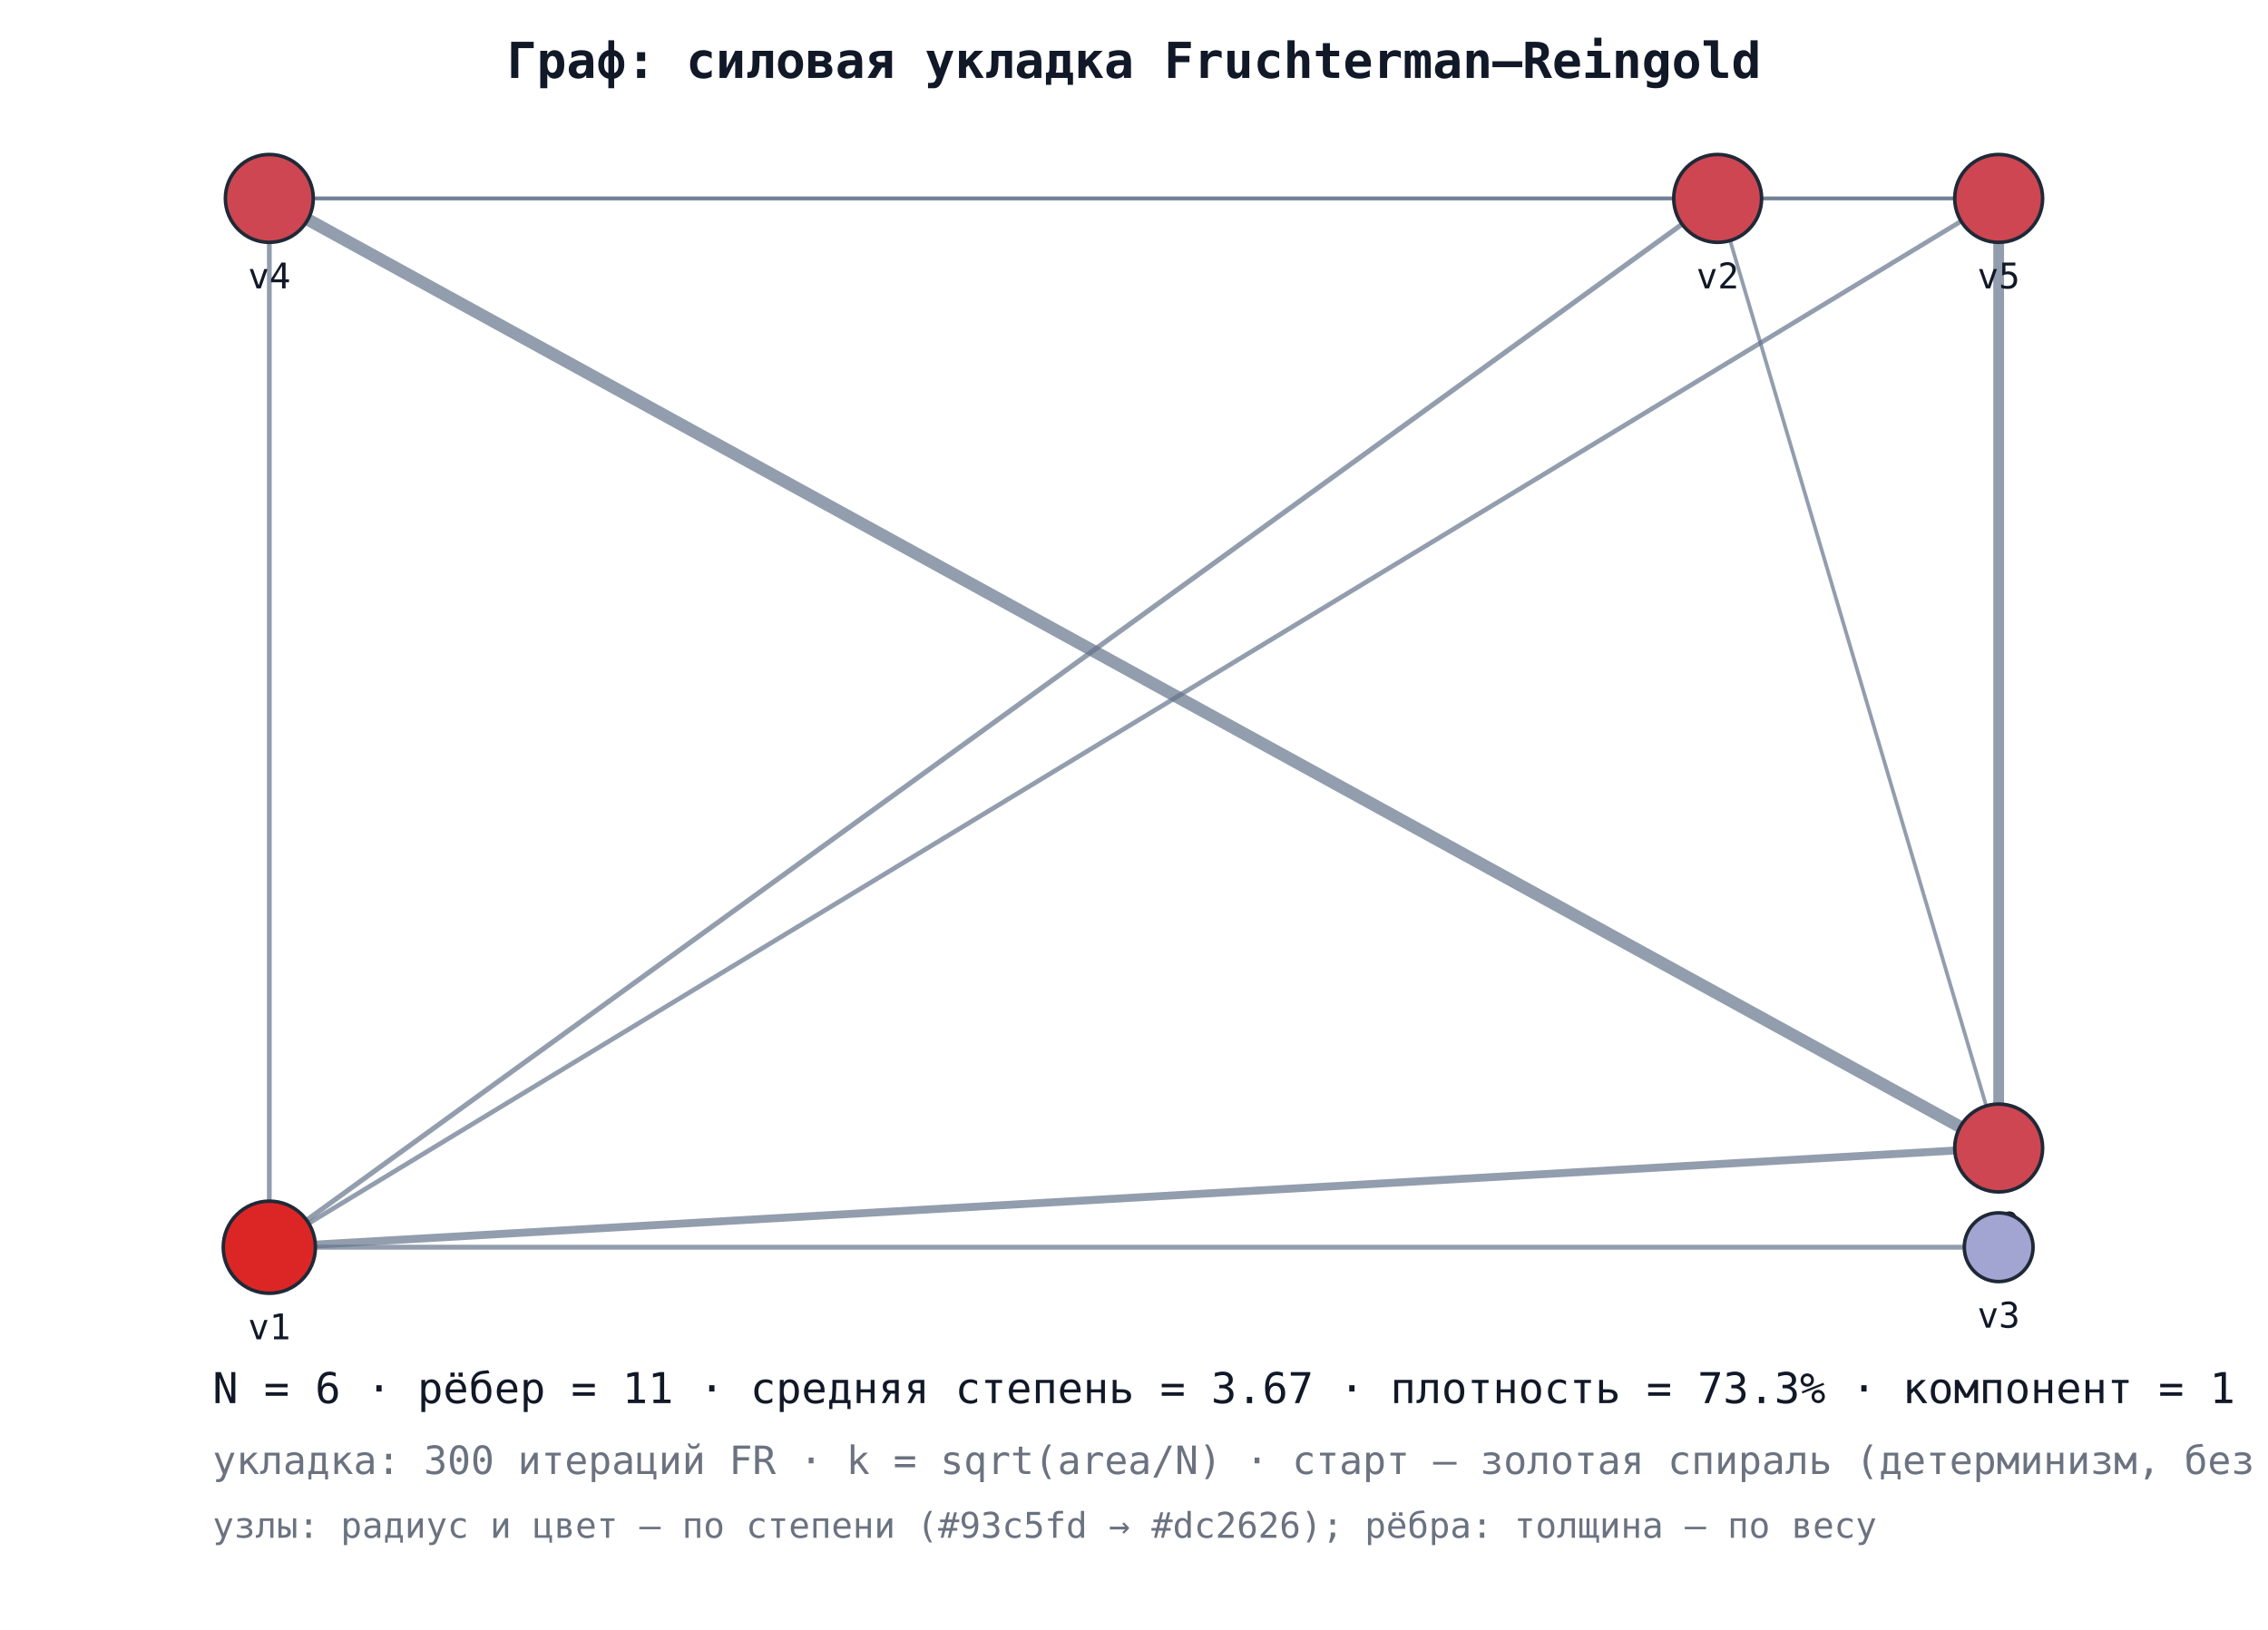
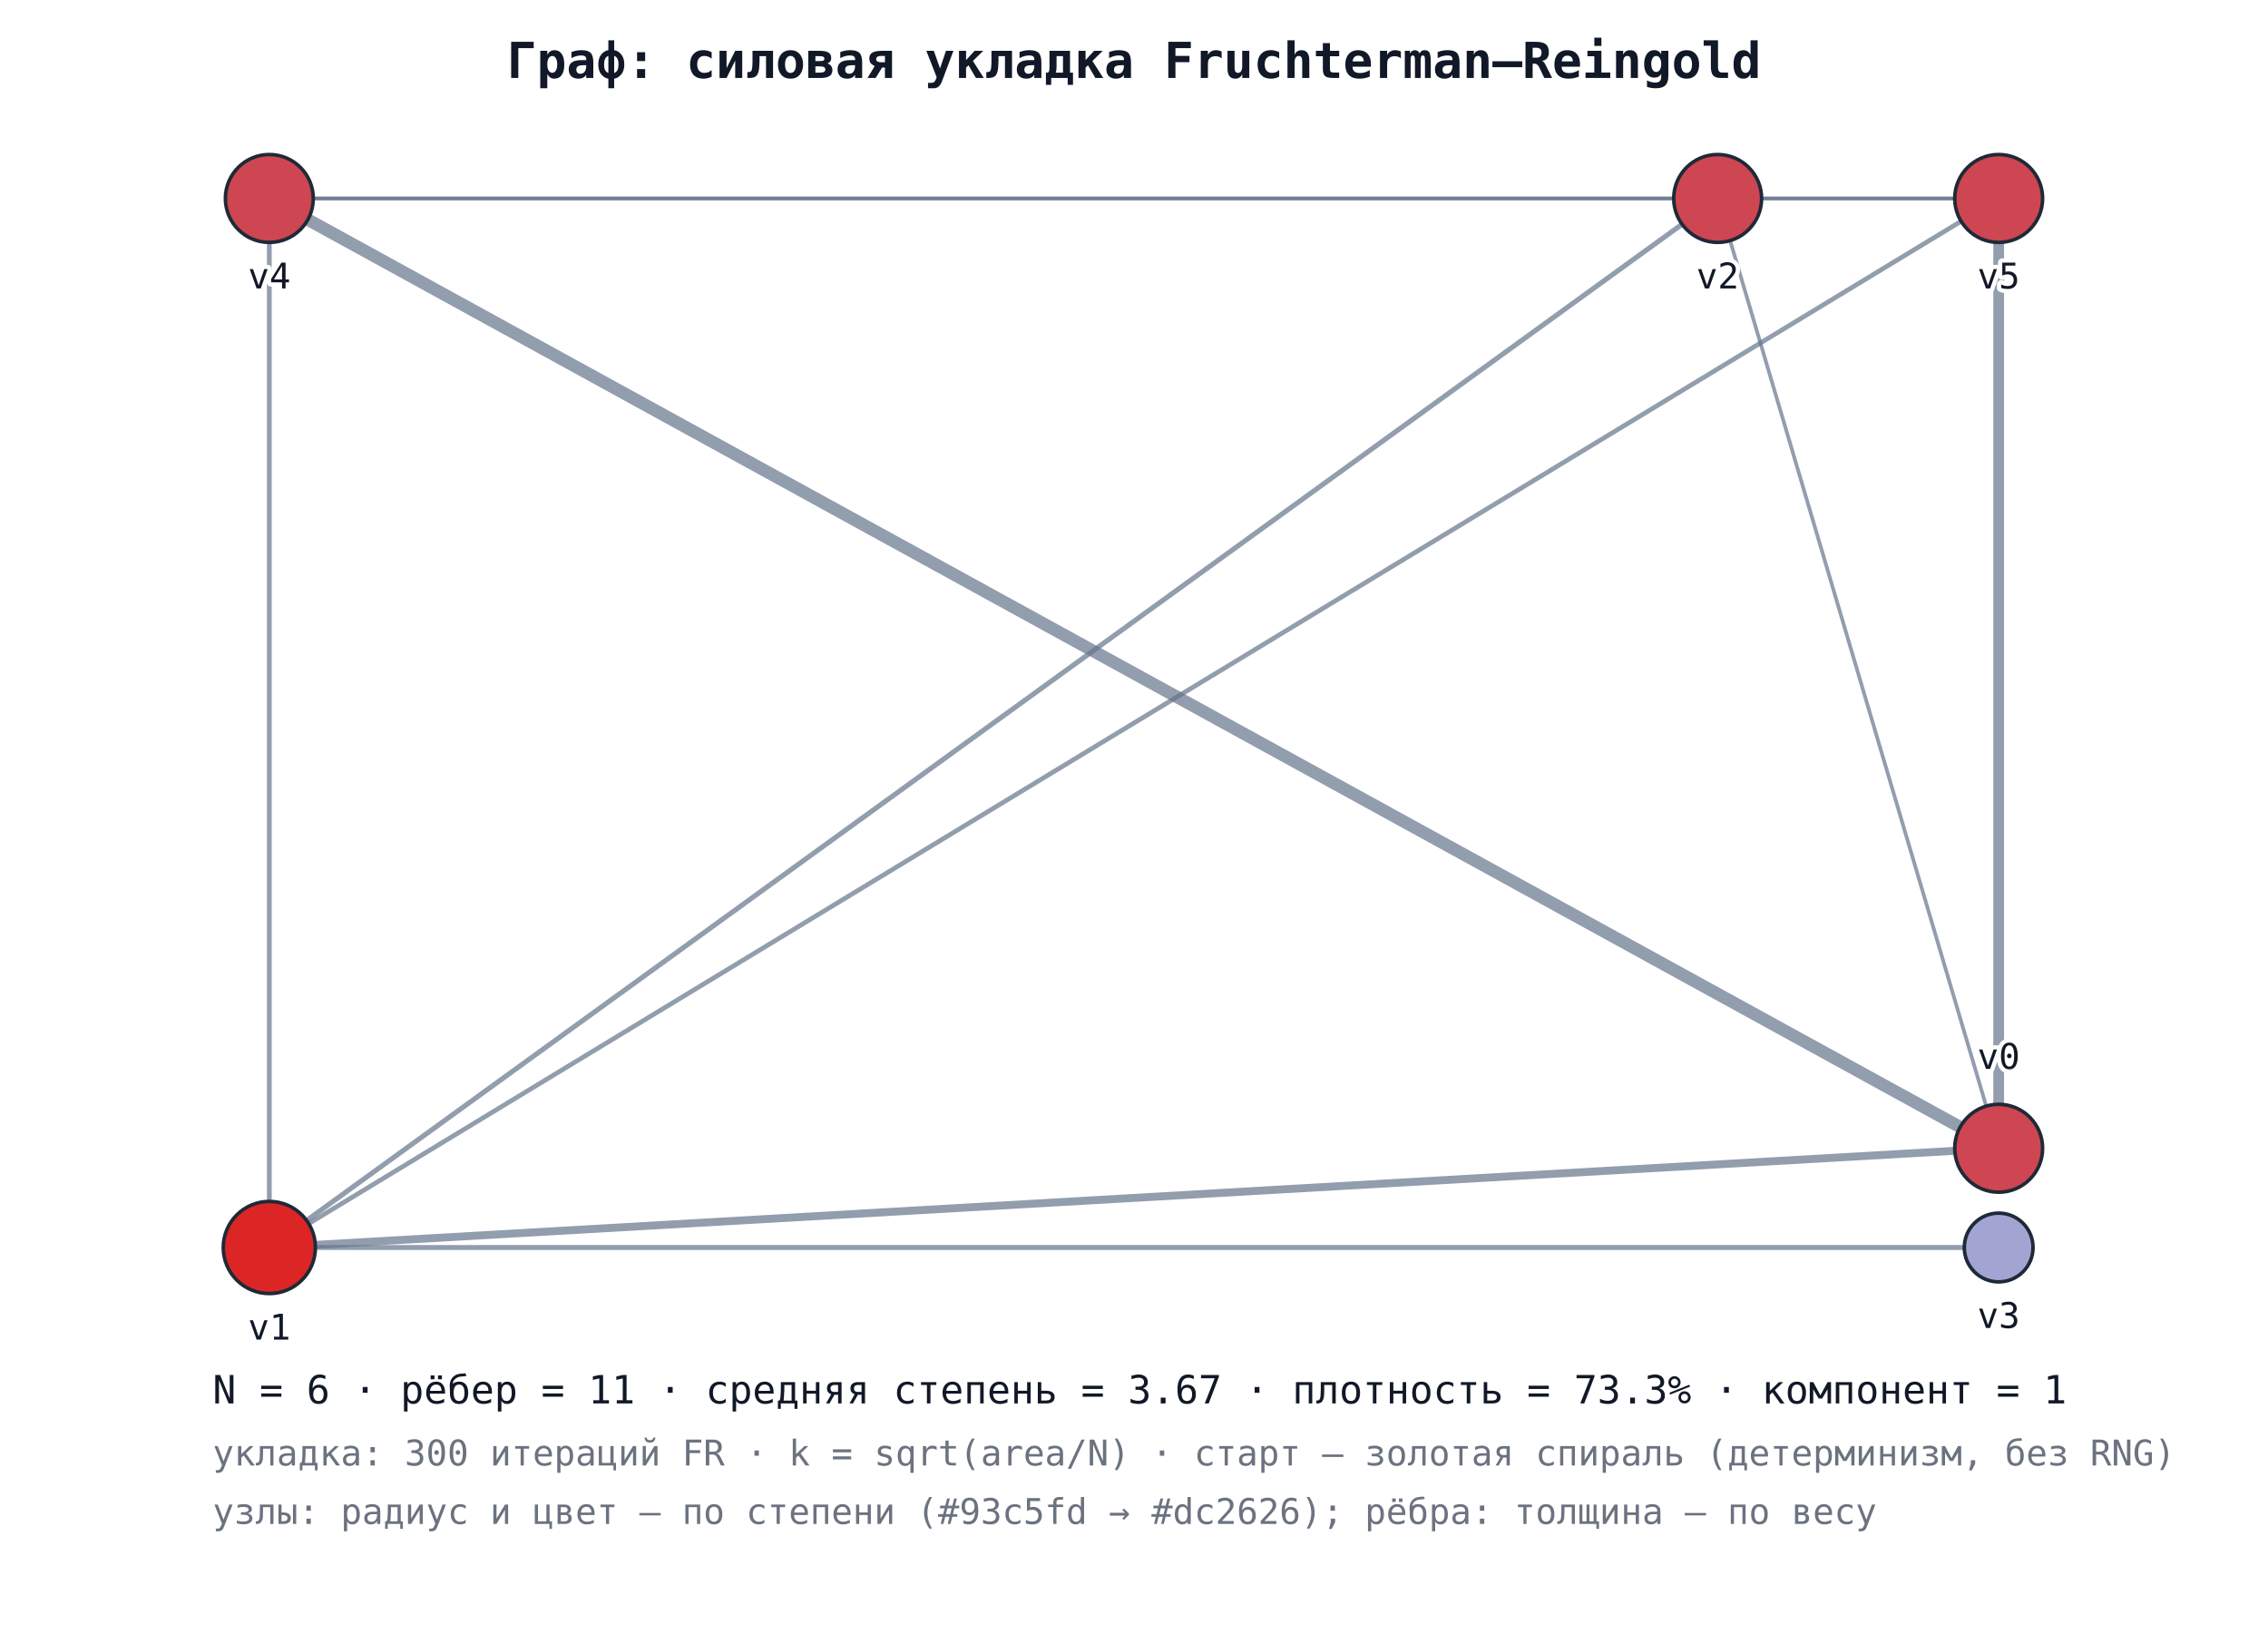
- <svg xmlns="http://www.w3.org/2000/svg" viewBox="0 0 640 460" font-family="monospace">
-   <rect width="640" height="460" fill="#ffffff" />
-   <text x="320" y="22" font-size="14" font-weight="bold" fill="#111827" text-anchor="middle">Граф: силовая укладка Fruchterman–Reingold</text>
+ <svg xmlns="http://www.w3.org/2000/svg" viewBox="0 0 640 461" font-family="monospace">
+   <rect width="640" height="461" fill="#ffffff" />
+   <text x="320" y="22" font-size="14.0" font-weight="bold" fill="#111827" text-anchor="middle">Граф: силовая укладка Fruchterman–Reingold</text>
  <line x1="564.0" y1="324.0" x2="76.0" y2="352.0" stroke="#64748b" stroke-opacity="0.7" stroke-width="2.23" />
  <line x1="564.0" y1="324.0" x2="484.7" y2="56.0" stroke="#64748b" stroke-opacity="0.7" stroke-width="1.04" />
  <line x1="564.0" y1="324.0" x2="76.0" y2="56.0" stroke="#64748b" stroke-opacity="0.7" stroke-width="3.50" />
  <line x1="564.0" y1="324.0" x2="564.0" y2="56.0" stroke="#64748b" stroke-opacity="0.7" stroke-width="3.04" />
  <line x1="76.0" y1="352.0" x2="484.7" y2="56.0" stroke="#64748b" stroke-opacity="0.7" stroke-width="1.42" />
  <line x1="76.0" y1="352.0" x2="564.0" y2="352.0" stroke="#64748b" stroke-opacity="0.7" stroke-width="1.39" />
  <line x1="76.0" y1="352.0" x2="76.0" y2="56.0" stroke="#64748b" stroke-opacity="0.7" stroke-width="1.34" />
  <line x1="76.0" y1="352.0" x2="564.0" y2="56.0" stroke="#64748b" stroke-opacity="0.7" stroke-width="1.32" />
  <line x1="484.7" y1="56.0" x2="76.0" y2="56.0" stroke="#64748b" stroke-opacity="0.7" stroke-width="1.07" />
  <line x1="484.7" y1="56.0" x2="564.0" y2="56.0" stroke="#64748b" stroke-opacity="0.7" stroke-width="1.05" />
  <line x1="76.0" y1="56.0" x2="564.0" y2="56.0" stroke="#64748b" stroke-opacity="0.7" stroke-width="1.01" />
  <circle cx="564.0" cy="324.0" r="12.4" fill="#cd4651" stroke="#1f2937" stroke-width="1" />
-   <text x="564.0" y="349.3" font-size="10" fill="#111827" text-anchor="middle">v0</text>
  <circle cx="76.0" cy="352.0" r="13.0" fill="#dc2626" stroke="#1f2937" stroke-width="1" />
-   <text x="76.0" y="378.0" font-size="10" fill="#111827" text-anchor="middle">v1</text>
  <circle cx="484.7" cy="56.0" r="12.4" fill="#cd4651" stroke="#1f2937" stroke-width="1" />
-   <text x="484.7" y="81.4" font-size="10" fill="#111827" text-anchor="middle">v2</text>
  <circle cx="564.0" cy="352.0" r="9.7" fill="#a2a5d2" stroke="#1f2937" stroke-width="1" />
-   <text x="564.0" y="374.7" font-size="10" fill="#111827" text-anchor="middle">v3</text>
  <circle cx="76.0" cy="56.0" r="12.4" fill="#cd4651" stroke="#1f2937" stroke-width="1" />
-   <text x="76.0" y="81.4" font-size="10" fill="#111827" text-anchor="middle">v4</text>
  <circle cx="564.0" cy="56.0" r="12.4" fill="#cd4651" stroke="#1f2937" stroke-width="1" />
-   <text x="564.0" y="81.4" font-size="10" fill="#111827" text-anchor="middle">v5</text>
-   <text x="60" y="396" font-size="12" fill="#111827">N = 6 · рёбер = 11 · средняя степень = 3.67 · плотность = 73.3% · компонент = 1</text>
-   <text x="60" y="416" font-size="11" fill="#6b7280">укладка: 300 итераций FR · k = sqrt(area/N) · старт — золотая спираль (детерминизм, без RNG)</text>
-   <text x="60" y="434" font-size="10" fill="#6b7280">узлы: радиус и цвет — по степени (#93c5fd → #dc2626); рёбра: толщина — по весу</text>
+   <text x="564.0" y="301.6" font-size="10" text-anchor="middle" stroke="#ffffff" stroke-width="2.4" stroke-linejoin="round" fill="#ffffff">v0</text>
+   <text x="564.0" y="301.6" font-size="10" text-anchor="middle" fill="#111827">v0</text>
+   <text x="76.0" y="378.0" font-size="10" text-anchor="middle" stroke="#ffffff" stroke-width="2.4" stroke-linejoin="round" fill="#ffffff">v1</text>
+   <text x="76.0" y="378.0" font-size="10" text-anchor="middle" fill="#111827">v1</text>
+   <text x="484.7" y="81.4" font-size="10" text-anchor="middle" stroke="#ffffff" stroke-width="2.4" stroke-linejoin="round" fill="#ffffff">v2</text>
+   <text x="484.7" y="81.4" font-size="10" text-anchor="middle" fill="#111827">v2</text>
+   <text x="564.0" y="374.7" font-size="10" text-anchor="middle" stroke="#ffffff" stroke-width="2.4" stroke-linejoin="round" fill="#ffffff">v3</text>
+   <text x="564.0" y="374.7" font-size="10" text-anchor="middle" fill="#111827">v3</text>
+   <text x="76.0" y="81.4" font-size="10" text-anchor="middle" stroke="#ffffff" stroke-width="2.4" stroke-linejoin="round" fill="#ffffff">v4</text>
+   <text x="76.0" y="81.4" font-size="10" text-anchor="middle" fill="#111827">v4</text>
+   <text x="564.0" y="81.4" font-size="10" text-anchor="middle" stroke="#ffffff" stroke-width="2.4" stroke-linejoin="round" fill="#ffffff">v5</text>
+   <text x="564.0" y="81.4" font-size="10" text-anchor="middle" fill="#111827">v5</text>
+   <text x="60" y="396.0" font-size="11" fill="#111827">N = 6 · рёбер = 11 · средняя степень = 3.67 · плотность = 73.3% · компонент = 1</text>
+   <text x="60" y="413.5" font-size="10" fill="#6b7280">укладка: 300 итераций FR · k = sqrt(area/N) · старт — золотая спираль (детерминизм, без RNG)</text>
+   <text x="60" y="430.0" font-size="10" fill="#6b7280">узлы: радиус и цвет — по степени (#93c5fd → #dc2626); рёбра: толщина — по весу</text>
</svg>
